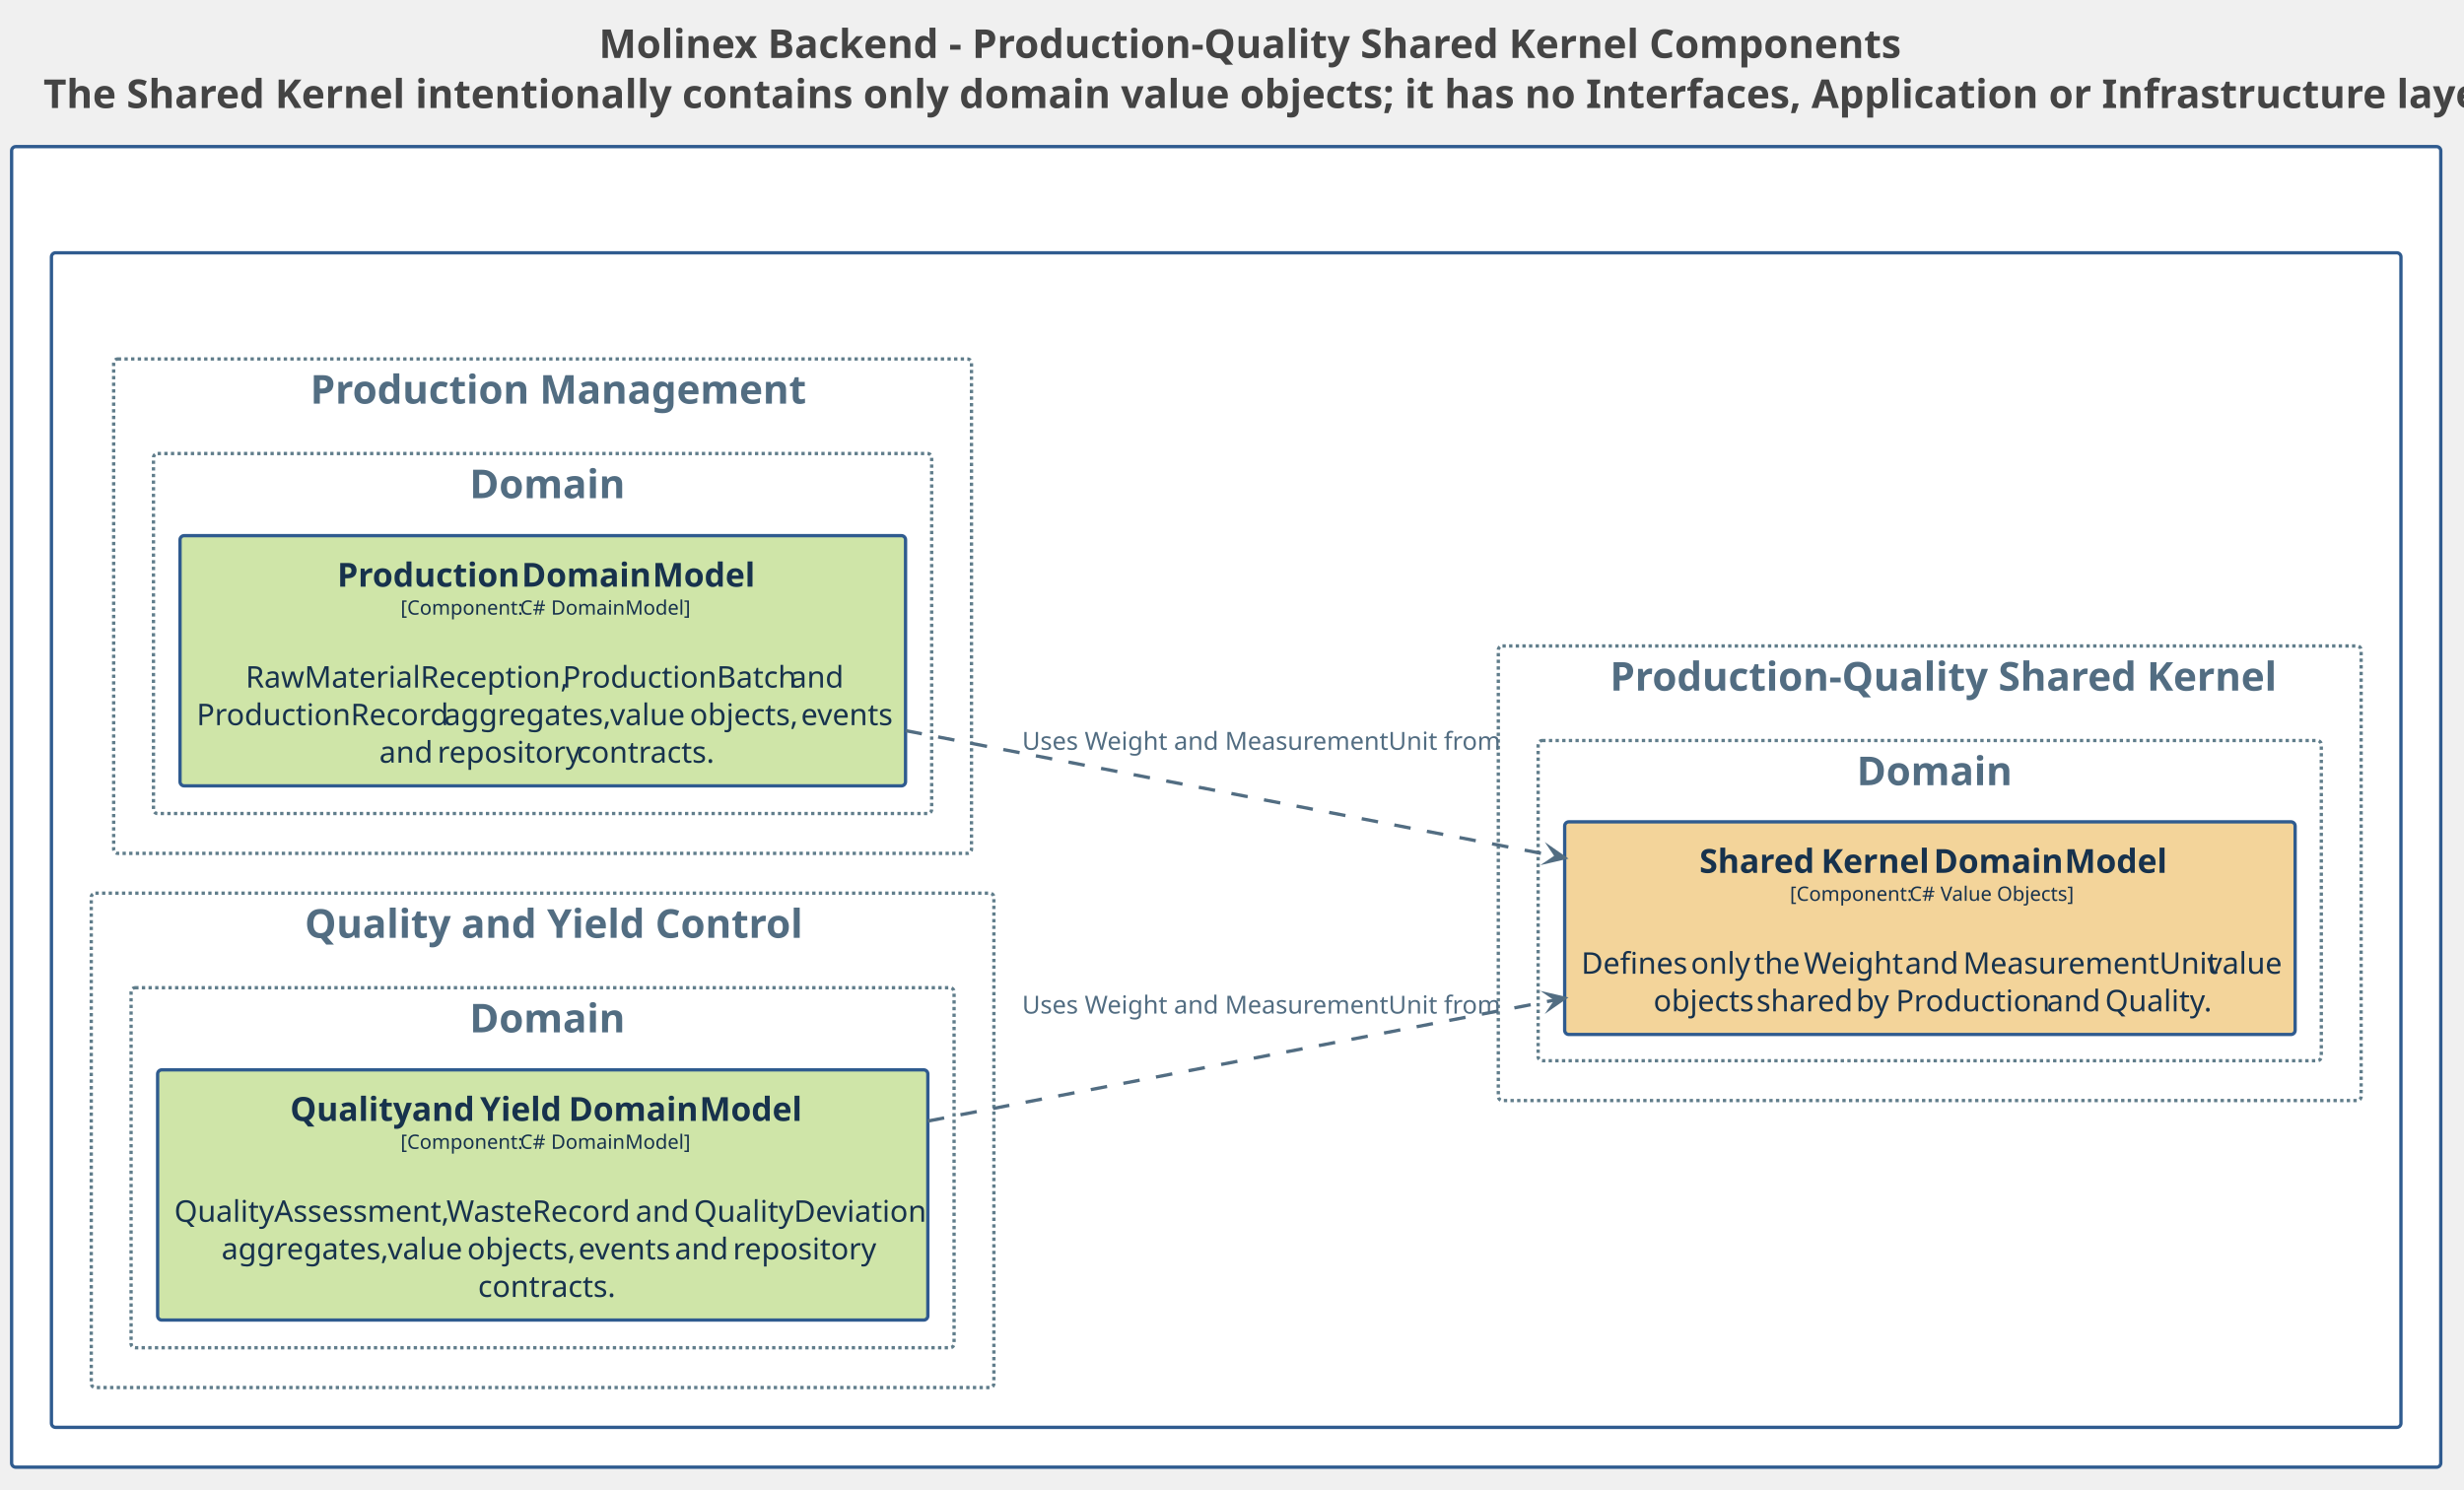
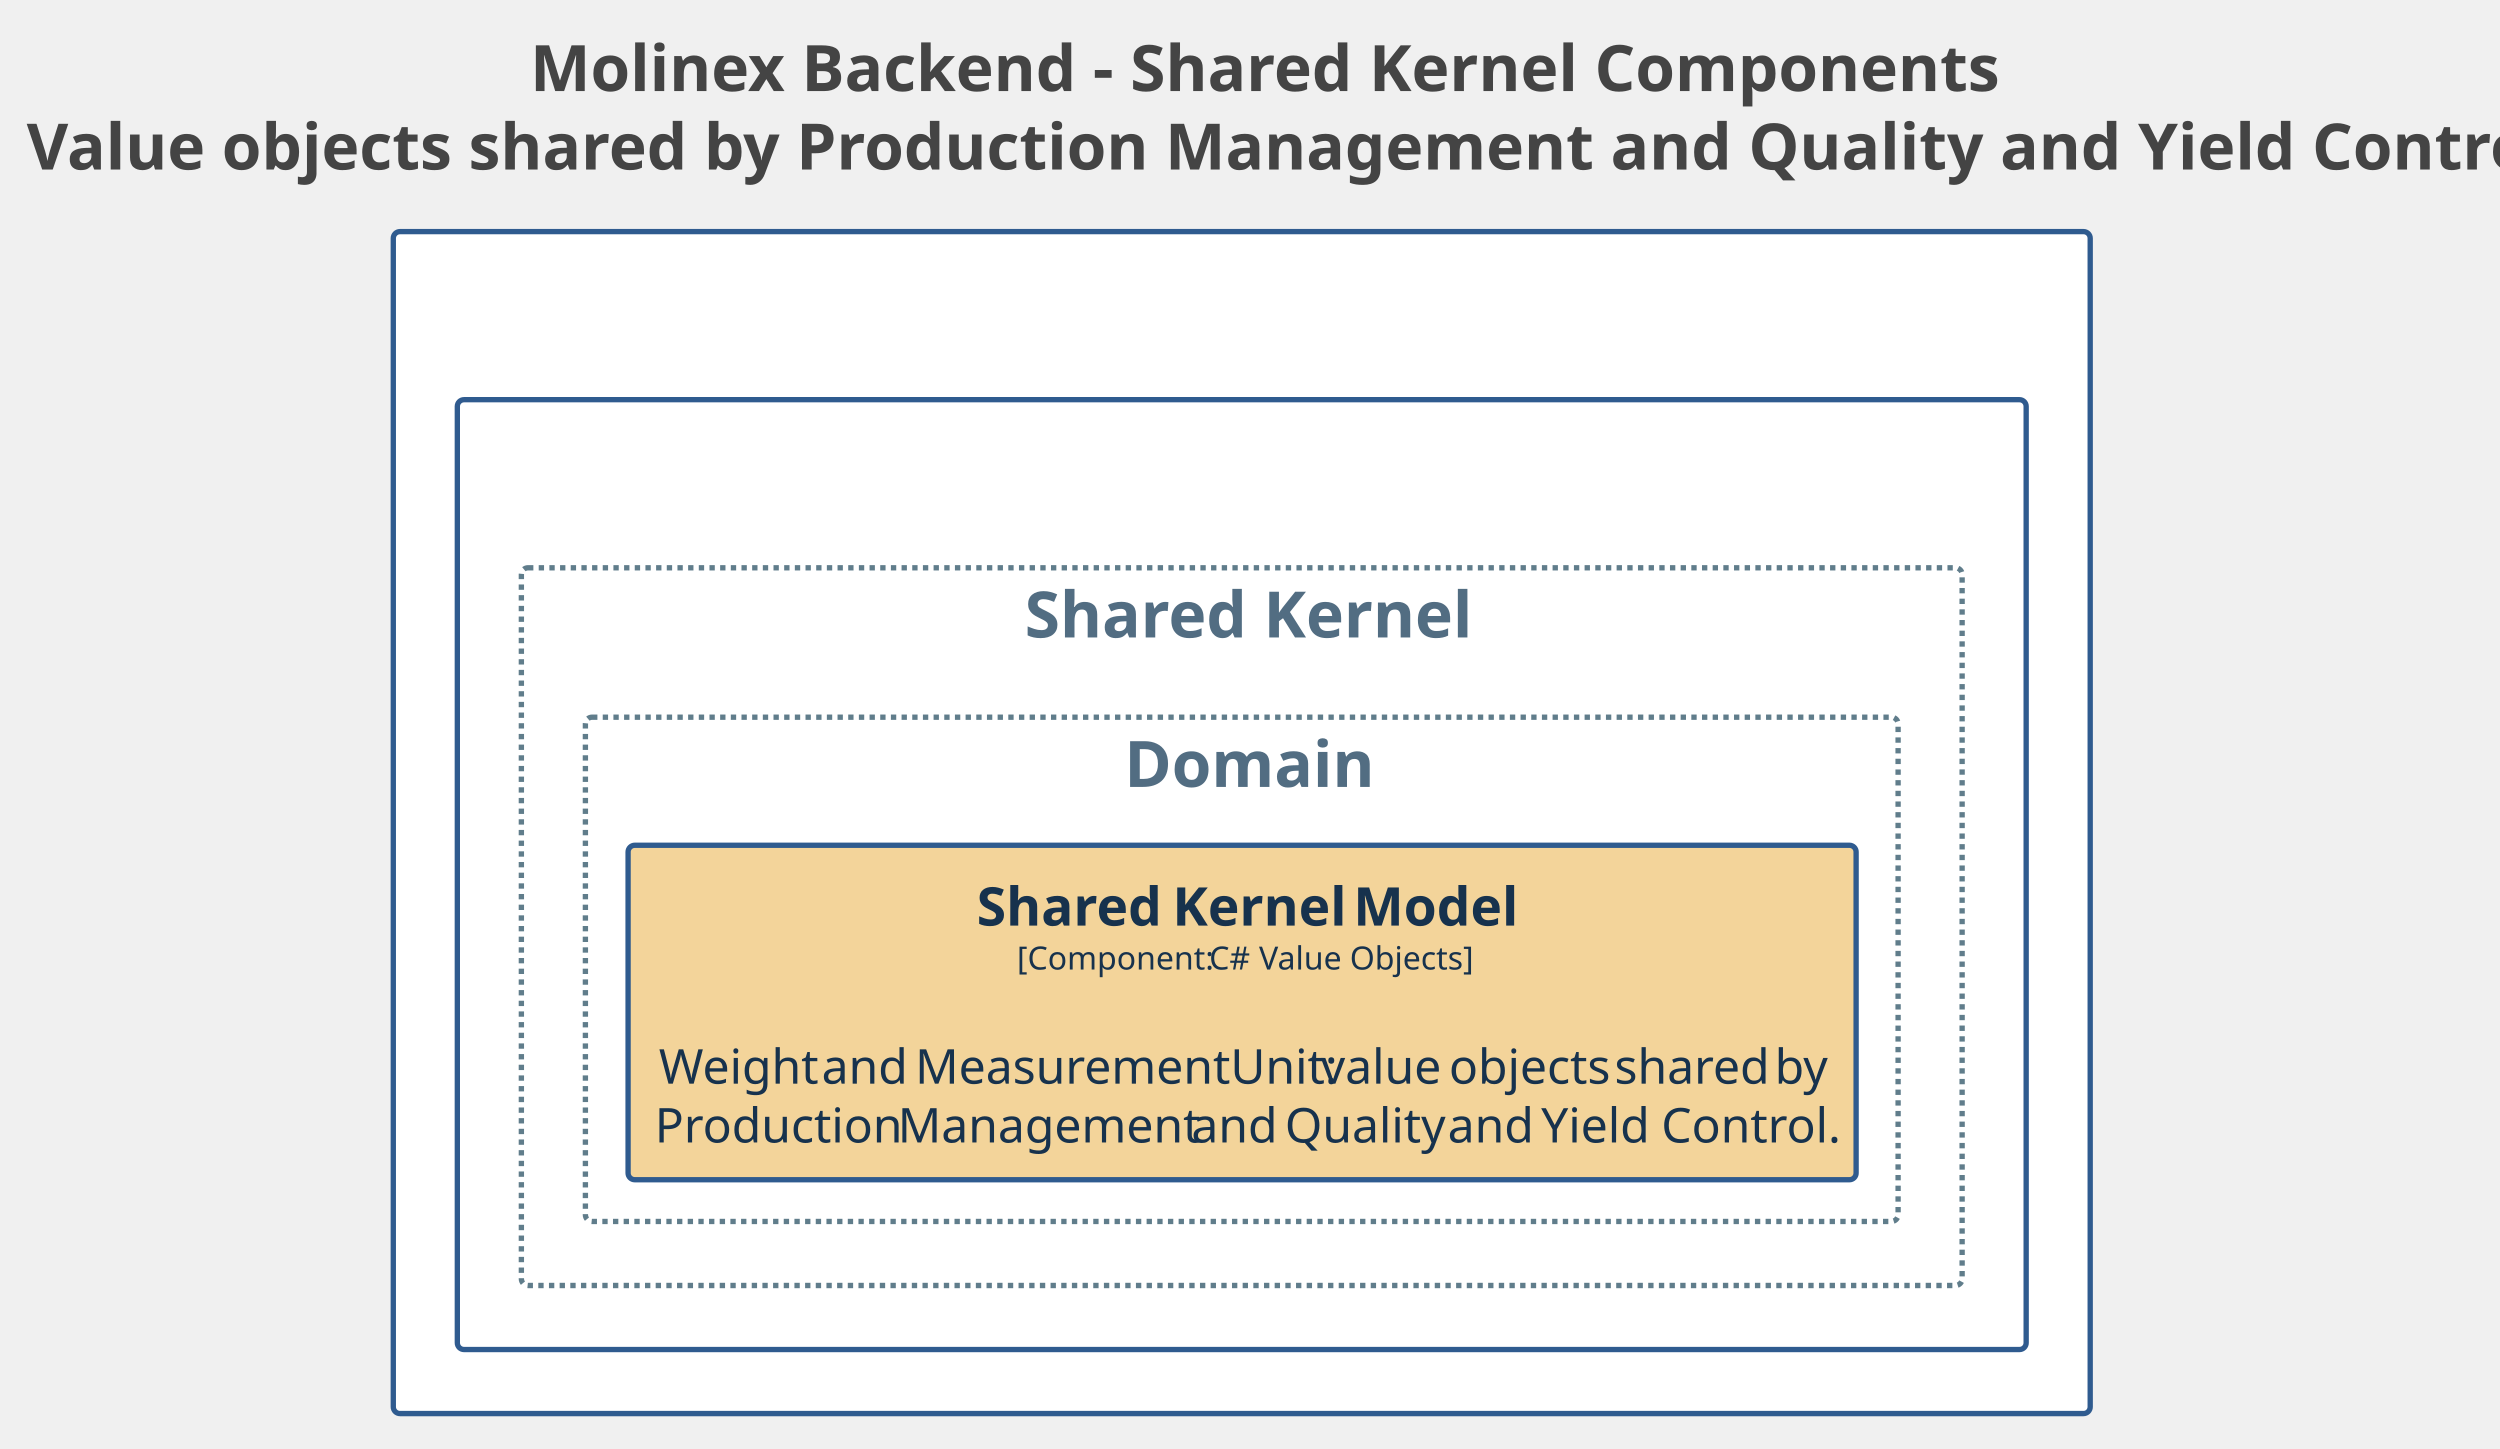
- <svg xmlns="http://www.w3.org/2000/svg" version="1.1" data-diagram-type="DESCRIPTION" style="width:1485px;height:898px;background:#FFFFFF;" width="1485px" height="898px" viewBox="0 0 1485 898" zoomAndPan="magnify" preserveAspectRatio="none" contentStyleType="text/css">
+ <svg xmlns="http://www.w3.org/2000/svg" version="1.1" data-diagram-type="DESCRIPTION" style="width:937px;height:543px;background:#FFFFFF;" width="937px" height="543px" viewBox="0 0 937 543" zoomAndPan="magnify" preserveAspectRatio="none" contentStyleType="text/css">
  <defs />
  <g font-family="sans-serif" lengthAdjust="spacing">
    <g class="title" data-source-line="1">
-       <text x="360.947" y="34.914" fill="#444" font-size="24" textLength="756.105" font-weight="700">Molinex Backend - Production-Quality Shared Kernel Components</text>
-       <text x="26.172" y="65.102" fill="#444" font-size="24" textLength="1425.656" font-weight="700">The Shared Kernel intentionally contains only domain value objects; it has no Interfaces, Application or Infrastructure layers.</text>
+       <text x="198.689" y="34.129" fill="#444" font-size="24" textLength="533.438" font-weight="700">Molinex Backend - Shared Kernel Components</text>
+       <text x="10" y="63.531" fill="#444" font-size="24" textLength="910.816" font-weight="700">Value objects shared by Production Management and Quality and Yield Control.</text>
    </g>
-     <g class="cluster" data-qualified-name="Molinex Platform.n.size.12..Software System...size." id="ent0001" data-source-line="136">
-       <rect x="7" y="88.375" width="1464" height="796" fill="#FFF" style="stroke:#2F5B8F;stroke-width:2;" rx="2.5" ry="2.5" />
-       <text x="666.49" y="109.061" fill="#FFF" font-size="18" textLength="145.02" font-weight="700">Molinex Platform</text>
-       <text x="686.652" y="125.473" fill="#FFF" font-size="12" textLength="104.695" font-weight="700">[Software System]</text>
+     <g class="cluster" data-qualified-name="Molinex Platform.n.size.12..Software System...size." id="ent0001" data-source-line="72">
+       <rect x="147.408" y="86.805" width="636" height="443" fill="#FFF" style="stroke:#2F5B8F;stroke-width:2;" rx="2.5" ry="2.5" />
+       <text x="392.898" y="106.901" fill="#FFF" font-size="18" textLength="145.02" font-weight="700">Molinex Platform</text>
+       <text x="413.061" y="122.921" fill="#FFF" font-size="12" textLength="104.695" font-weight="700">[Software System]</text>
    </g>
-     <g class="cluster" data-qualified-name="Molinex Platform.n.size.12..Software System...size..RESTful API.n.size.12..Container. C.. ASP.NET Core and Entity Framework Core...size." id="ent0002" data-source-line="137">
-       <rect x="31" y="152.375" width="1416" height="708" fill="#FFF" style="stroke:#2F5B8F;stroke-width:2;" rx="2.5" ry="2.5" />
-       <text x="686.499" y="173.061" fill="#FFF" font-size="18" textLength="105.003" font-weight="700">RESTful API</text>
-       <text x="571.308" y="189.473" fill="#FFF" font-size="12" textLength="335.385" font-weight="700">[Container: C#, ASP.NET Core and Entity Framework Core]</text>
+     <g class="cluster" data-qualified-name="Molinex Platform.n.size.12..Software System...size..RESTful API.n.size.12..Container. C.. ASP.NET Core and Entity Framework Core...size." id="ent0002" data-source-line="73">
+       <rect x="171.408" y="149.805" width="588" height="356" fill="#FFF" style="stroke:#2F5B8F;stroke-width:2;" rx="2.5" ry="2.5" />
+       <text x="412.907" y="169.901" fill="#FFF" font-size="18" textLength="105.003" font-weight="700">RESTful API</text>
+       <text x="297.716" y="185.921" fill="#FFF" font-size="12" textLength="335.385" font-weight="700">[Container: C#, ASP.NET Core and Entity Framework Core]</text>
    </g>
-     <g class="cluster" data-qualified-name="Molinex Platform.n.size.12..Software System...size..RESTful API.n.size.12..Container. C.. ASP.NET Core and Entity Framework Core...size..groupUHJvZHVjdGlvbiBNYW5hZ2VtZW50" id="ent0003" data-source-line="138">
-       <rect x="68.5" y="216.375" width="517" height="298" fill="#FFF" style="stroke:#607D8B;stroke-width:2;stroke-dasharray:2,2;" rx="2.5" ry="2.5" />
-       <text x="186.99" y="243.289" fill="#526D82" font-size="24" textLength="280.02" font-weight="700">Production Management</text>
+     <g class="cluster" data-qualified-name="Molinex Platform.n.size.12..Software System...size..RESTful API.n.size.12..Container. C.. ASP.NET Core and Entity Framework Core...size..groupU2hhcmVkIEtlcm5lbA.." id="ent0003" data-source-line="74">
+       <rect x="195.408" y="212.805" width="540" height="269" fill="#FFF" style="stroke:#607D8B;stroke-width:2;stroke-dasharray:2,2;" rx="2.5" ry="2.5" />
+       <text x="384.045" y="238.934" fill="#526D82" font-size="24" textLength="162.727" font-weight="700">Shared Kernel</text>
    </g>
-     <g class="cluster" data-qualified-name="Molinex Platform.n.size.12..Software System...size..RESTful API.n.size.12..Container. C.. ASP.NET Core and Entity Framework Core...size..groupUHJvZHVjdGlvbiBNYW5hZ2VtZW50.groupUHJvZHVjdGlvbiBNYW5hZ2VtZW50L0RvbWFpbg.." id="ent0004" data-source-line="139">
-       <rect x="92.5" y="273.375" width="469" height="217" fill="#FFF" style="stroke:#607D8B;stroke-width:2;stroke-dasharray:2,2;" rx="2.5" ry="2.5" />
-       <text x="282.996" y="300.289" fill="#526D82" font-size="24" textLength="88.008" font-weight="700">Domain</text>
+     <g class="cluster" data-qualified-name="Molinex Platform.n.size.12..Software System...size..RESTful API.n.size.12..Container. C.. ASP.NET Core and Entity Framework Core...size..groupU2hhcmVkIEtlcm5lbA...groupU2hhcmVkIEtlcm5lbC9Eb21haW4." id="ent0004" data-source-line="75">
+       <rect x="219.408" y="268.805" width="492" height="189" fill="#FFF" style="stroke:#607D8B;stroke-width:2;stroke-dasharray:2,2;" rx="2.5" ry="2.5" />
+       <text x="421.404" y="294.934" fill="#526D82" font-size="24" textLength="88.008" font-weight="700">Domain</text>
    </g>
-     <g class="cluster" data-qualified-name="Molinex Platform.n.size.12..Software System...size..RESTful API.n.size.12..Container. C.. ASP.NET Core and Entity Framework Core...size..groupUHJvZHVjdGlvbi1RdWFsaXR5IFNoYXJlZCBLZXJuZWw." id="ent0006" data-source-line="145">
-       <rect x="903" y="389.375" width="520" height="274" fill="#FFF" style="stroke:#607D8B;stroke-width:2;stroke-dasharray:2,2;" rx="2.5" ry="2.5" />
-       <text x="970.303" y="416.289" fill="#526D82" font-size="24" textLength="385.395" font-weight="700">Production-Quality Shared Kernel</text>
-     </g>
-     <g class="cluster" data-qualified-name="Molinex Platform.n.size.12..Software System...size..RESTful API.n.size.12..Container. C.. ASP.NET Core and Entity Framework Core...size..groupUHJvZHVjdGlvbi1RdWFsaXR5IFNoYXJlZCBLZXJuZWw..groupUHJvZHVjdGlvbi1RdWFsaXR5IFNoYXJlZCBLZXJuZWwvRG9tYWlu" id="ent0007" data-source-line="146">
-       <rect x="927" y="446.375" width="472" height="193" fill="#FFF" style="stroke:#607D8B;stroke-width:2;stroke-dasharray:2,2;" rx="2.5" ry="2.5" />
-       <text x="1118.996" y="473.289" fill="#526D82" font-size="24" textLength="88.008" font-weight="700">Domain</text>
-     </g>
-     <g class="cluster" data-qualified-name="Molinex Platform.n.size.12..Software System...size..RESTful API.n.size.12..Container. C.. ASP.NET Core and Entity Framework Core...size..groupUXVhbGl0eSBhbmQgWWllbGQgQ29udHJvbA.." id="ent0009" data-source-line="152">
-       <rect x="55" y="538.375" width="544" height="298" fill="#FFF" style="stroke:#607D8B;stroke-width:2;stroke-dasharray:2,2;" rx="2.5" ry="2.5" />
-       <text x="183.656" y="565.289" fill="#526D82" font-size="24" textLength="286.688" font-weight="700">Quality and Yield Control</text>
-     </g>
-     <g class="cluster" data-qualified-name="Molinex Platform.n.size.12..Software System...size..RESTful API.n.size.12..Container. C.. ASP.NET Core and Entity Framework Core...size..groupUXVhbGl0eSBhbmQgWWllbGQgQ29udHJvbA...groupUXVhbGl0eSBhbmQgWWllbGQgQ29udHJvbC9Eb21haW4." id="ent0010" data-source-line="153">
-       <rect x="79" y="595.375" width="496" height="217" fill="#FFF" style="stroke:#607D8B;stroke-width:2;stroke-dasharray:2,2;" rx="2.5" ry="2.5" />
-       <text x="282.996" y="622.289" fill="#526D82" font-size="24" textLength="88.008" font-weight="700">Domain</text>
-     </g>
-     <g class="entity" data-qualified-name="Molinex Platform.n.size.12..Software System...size..RESTful API.n.size.12..Container. C.. ASP.NET Core and Entity Framework Core...size..groupUHJvZHVjdGlvbiBNYW5hZ2VtZW50.groupUHJvZHVjdGlvbiBNYW5hZ2VtZW50L0RvbWFpbg...MolinexPlatform.RESTfulAPI.ProductionDomainModel" id="ent0005" data-source-line="140">
-       <rect x="108.5" y="322.875" width="437.252" height="150.813" fill="#CFE5A8" style="stroke:#2F5B8F;stroke-width:2;" rx="2.5" ry="2.5" />
-       <text x="203.239" y="353.637" fill="#17324D" font-size="20" textLength="105.547" font-weight="700">Production</text>
-       <text x="308.786" y="353.637" fill="#17324D" font-size="20" font-weight="700"> </text>
-       <text x="314.343" y="353.637" fill="#17324D" font-size="20" textLength="73.34" font-weight="700">Domain</text>
-       <text x="387.683" y="353.637" fill="#17324D" font-size="20" font-weight="700"> </text>
-       <text x="393.239" y="353.637" fill="#17324D" font-size="20" textLength="57.773" font-weight="700">Model</text>
-       <text x="241.418" y="370.488" fill="#17324D" font-size="12" textLength="68.707">[Component:</text>
-       <text x="310.125" y="370.488" fill="#17324D" font-size="12"> </text>
-       <text x="313.459" y="370.488" fill="#17324D" font-size="12" textLength="15.34">C#</text>
-       <text x="328.799" y="370.488" fill="#17324D" font-size="12"> </text>
-       <text x="332.133" y="370.488" fill="#17324D" font-size="12" textLength="41.35">Domain</text>
-       <text x="373.482" y="370.488" fill="#17324D" font-size="12"> </text>
-       <text x="376.816" y="370.488" fill="#17324D" font-size="12" textLength="36.018">Model]</text>
-       <text x="324.625" y="391.811" fill="#17324D" font-size="18"> </text>
-       <text x="148.027" y="414.451" fill="#17324D" font-size="18" textLength="186.082">RawMaterialReception,</text>
-       <text x="334.109" y="414.451" fill="#17324D" font-size="18"> </text>
-       <text x="339.11" y="414.451" fill="#17324D" font-size="18" textLength="132.082">ProductionBatch</text>
-       <text x="471.192" y="414.451" fill="#17324D" font-size="18"> </text>
-       <text x="476.193" y="414.451" fill="#17324D" font-size="18" textLength="30.032">and</text>
-       <text x="118.5" y="437.092" fill="#17324D" font-size="18" textLength="144.079">ProductionRecord</text>
-       <text x="262.579" y="437.092" fill="#17324D" font-size="18"> </text>
-       <text x="267.58" y="437.092" fill="#17324D" font-size="18" textLength="95.071">aggregates,</text>
-       <text x="362.651" y="437.092" fill="#17324D" font-size="18"> </text>
-       <text x="367.652" y="437.092" fill="#17324D" font-size="18" textLength="43.031">value</text>
-       <text x="410.684" y="437.092" fill="#17324D" font-size="18"> </text>
-       <text x="415.685" y="437.092" fill="#17324D" font-size="18" textLength="62.033">objects,</text>
-       <text x="477.718" y="437.092" fill="#17324D" font-size="18"> </text>
-       <text x="482.719" y="437.092" fill="#17324D" font-size="18" textLength="53.033">events</text>
-       <text x="228.579" y="459.732" fill="#17324D" font-size="18" textLength="30.032">and</text>
-       <text x="258.611" y="459.732" fill="#17324D" font-size="18"> </text>
-       <text x="263.612" y="459.732" fill="#17324D" font-size="18" textLength="79.031">repository</text>
-       <text x="342.643" y="459.732" fill="#17324D" font-size="18"> </text>
-       <text x="347.644" y="459.732" fill="#17324D" font-size="18" textLength="78.029">contracts.</text>
-     </g>
-     <g class="entity" data-qualified-name="Molinex Platform.n.size.12..Software System...size..RESTful API.n.size.12..Container. C.. ASP.NET Core and Entity Framework Core...size..groupUHJvZHVjdGlvbi1RdWFsaXR5IFNoYXJlZCBLZXJuZWw..groupUHJvZHVjdGlvbi1RdWFsaXR5IFNoYXJlZCBLZXJuZWwvRG9tYWlu.MolinexPlatform.RESTfulAPI.SharedKernelDomainModel" id="ent0008" data-source-line="147">
-       <rect x="943" y="495.375" width="440.223" height="128.172" fill="#F3D49A" style="stroke:#2F5B8F;stroke-width:2;" rx="2.5" ry="2.5" />
-       <text x="1024.195" y="526.137" fill="#17324D" font-size="20" textLength="67.803" font-weight="700">Shared</text>
-       <text x="1091.998" y="526.137" fill="#17324D" font-size="20" font-weight="700"> </text>
-       <text x="1097.555" y="526.137" fill="#17324D" font-size="20" textLength="62.246" font-weight="700">Kernel</text>
-       <text x="1159.801" y="526.137" fill="#17324D" font-size="20" font-weight="700"> </text>
-       <text x="1165.357" y="526.137" fill="#17324D" font-size="20" textLength="73.34" font-weight="700">Domain</text>
-       <text x="1238.697" y="526.137" fill="#17324D" font-size="20" font-weight="700"> </text>
-       <text x="1244.254" y="526.137" fill="#17324D" font-size="20" textLength="57.773" font-weight="700">Model</text>
-       <text x="1078.733" y="542.988" fill="#17324D" font-size="12" textLength="68.707">[Component:</text>
-       <text x="1147.44" y="542.988" fill="#17324D" font-size="12"> </text>
-       <text x="1150.774" y="542.988" fill="#17324D" font-size="12" textLength="15.34">C#</text>
-       <text x="1166.114" y="542.988" fill="#17324D" font-size="12"> </text>
-       <text x="1169.448" y="542.988" fill="#17324D" font-size="12" textLength="30.691">Value</text>
-       <text x="1200.14" y="542.988" fill="#17324D" font-size="12"> </text>
-       <text x="1203.474" y="542.988" fill="#17324D" font-size="12" textLength="44.016">Objects]</text>
-       <text x="1160.611" y="564.311" fill="#17324D" font-size="18"> </text>
-       <text x="953" y="586.951" fill="#17324D" font-size="18" textLength="61.031">Defines</text>
-       <text x="1014.031" y="586.951" fill="#17324D" font-size="18"> </text>
-       <text x="1019.032" y="586.951" fill="#17324D" font-size="18" textLength="33.021">only</text>
-       <text x="1052.053" y="586.951" fill="#17324D" font-size="18"> </text>
-       <text x="1057.054" y="586.951" fill="#17324D" font-size="18" textLength="25.022">the</text>
-       <text x="1082.076" y="586.951" fill="#17324D" font-size="18"> </text>
-       <text x="1087.077" y="586.951" fill="#17324D" font-size="18" textLength="56.021">Weight</text>
-       <text x="1143.099" y="586.951" fill="#17324D" font-size="18"> </text>
-       <text x="1148.1" y="586.951" fill="#17324D" font-size="18" textLength="30.032">and</text>
-       <text x="1178.132" y="586.951" fill="#17324D" font-size="18"> </text>
-       <text x="1183.133" y="586.951" fill="#17324D" font-size="18" textLength="142.058">MeasurementUnit</text>
-       <text x="1325.19" y="586.951" fill="#17324D" font-size="18"> </text>
-       <text x="1330.191" y="586.951" fill="#17324D" font-size="18" textLength="43.031">value</text>
-       <text x="996.515" y="609.592" fill="#17324D" font-size="18" textLength="57.032">objects</text>
-       <text x="1053.547" y="609.592" fill="#17324D" font-size="18"> </text>
-       <text x="1058.548" y="609.592" fill="#17324D" font-size="18" textLength="55.037">shared</text>
-       <text x="1113.585" y="609.592" fill="#17324D" font-size="18"> </text>
-       <text x="1118.586" y="609.592" fill="#17324D" font-size="18" textLength="19.011">by</text>
-       <text x="1137.597" y="609.592" fill="#17324D" font-size="18"> </text>
-       <text x="1142.598" y="609.592" fill="#17324D" font-size="18" textLength="86.054">Production</text>
-       <text x="1228.651" y="609.592" fill="#17324D" font-size="18"> </text>
-       <text x="1233.652" y="609.592" fill="#17324D" font-size="18" textLength="30.032">and</text>
-       <text x="1263.685" y="609.592" fill="#17324D" font-size="18"> </text>
-       <text x="1268.686" y="609.592" fill="#17324D" font-size="18" textLength="61.022">Quality.</text>
-     </g>
-     <g class="entity" data-qualified-name="Molinex Platform.n.size.12..Software System...size..RESTful API.n.size.12..Container. C.. ASP.NET Core and Entity Framework Core...size..groupUXVhbGl0eSBhbmQgWWllbGQgQ29udHJvbA...groupUXVhbGl0eSBhbmQgWWllbGQgQ29udHJvbC9Eb21haW4..MolinexPlatform.RESTfulAPI.QualityandYieldDomainModel" id="ent0011" data-source-line="154">
-       <rect x="95" y="644.875" width="464.19" height="150.813" fill="#CFE5A8" style="stroke:#2F5B8F;stroke-width:2;" rx="2.5" ry="2.5" />
-       <text x="174.854" y="675.637" fill="#17324D" font-size="20" textLength="67.793" font-weight="700">Quality</text>
-       <text x="242.647" y="675.637" fill="#17324D" font-size="20" font-weight="700"> </text>
-       <text x="248.204" y="675.637" fill="#17324D" font-size="20" textLength="35.557" font-weight="700">and</text>
-       <text x="283.76" y="675.637" fill="#17324D" font-size="20" font-weight="700"> </text>
-       <text x="289.317" y="675.637" fill="#17324D" font-size="20" textLength="47.793" font-weight="700">Yield</text>
-       <text x="337.11" y="675.637" fill="#17324D" font-size="20" font-weight="700"> </text>
-       <text x="342.667" y="675.637" fill="#17324D" font-size="20" textLength="73.34" font-weight="700">Domain</text>
-       <text x="416.006" y="675.637" fill="#17324D" font-size="20" font-weight="700"> </text>
-       <text x="421.563" y="675.637" fill="#17324D" font-size="20" textLength="57.773" font-weight="700">Model</text>
-       <text x="241.387" y="692.488" fill="#17324D" font-size="12" textLength="68.707">[Component:</text>
-       <text x="310.094" y="692.488" fill="#17324D" font-size="12"> </text>
-       <text x="313.428" y="692.488" fill="#17324D" font-size="12" textLength="15.34">C#</text>
-       <text x="328.768" y="692.488" fill="#17324D" font-size="12"> </text>
-       <text x="332.102" y="692.488" fill="#17324D" font-size="12" textLength="41.35">Domain</text>
-       <text x="373.452" y="692.488" fill="#17324D" font-size="12"> </text>
-       <text x="376.786" y="692.488" fill="#17324D" font-size="12" textLength="36.018">Model]</text>
-       <text x="324.595" y="713.811" fill="#17324D" font-size="18"> </text>
-       <text x="105" y="736.451" fill="#17324D" font-size="18" textLength="159.056">QualityAssessment,</text>
-       <text x="264.056" y="736.451" fill="#17324D" font-size="18"> </text>
-       <text x="269.057" y="736.451" fill="#17324D" font-size="18" textLength="109.037">WasteRecord</text>
-       <text x="378.094" y="736.451" fill="#17324D" font-size="18"> </text>
-       <text x="383.095" y="736.451" fill="#17324D" font-size="18" textLength="30.032">and</text>
-       <text x="413.127" y="736.451" fill="#17324D" font-size="18"> </text>
-       <text x="418.128" y="736.451" fill="#17324D" font-size="18" textLength="131.063">QualityDeviation</text>
-       <text x="133.477" y="759.092" fill="#17324D" font-size="18" textLength="95.071">aggregates,</text>
-       <text x="228.548" y="759.092" fill="#17324D" font-size="18"> </text>
-       <text x="233.549" y="759.092" fill="#17324D" font-size="18" textLength="43.031">value</text>
-       <text x="276.58" y="759.092" fill="#17324D" font-size="18"> </text>
-       <text x="281.581" y="759.092" fill="#17324D" font-size="18" textLength="62.033">objects,</text>
-       <text x="343.614" y="759.092" fill="#17324D" font-size="18"> </text>
-       <text x="348.615" y="759.092" fill="#17324D" font-size="18" textLength="53.033">events</text>
-       <text x="401.648" y="759.092" fill="#17324D" font-size="18"> </text>
-       <text x="406.649" y="759.092" fill="#17324D" font-size="18" textLength="30.032">and</text>
-       <text x="436.682" y="759.092" fill="#17324D" font-size="18"> </text>
-       <text x="441.683" y="759.092" fill="#17324D" font-size="18" textLength="79.031">repository</text>
-       <text x="288.081" y="781.732" fill="#17324D" font-size="18" textLength="78.029">contracts.</text>
-     </g>
-     <g class="link" data-entity-1="ent0005" data-entity-2="ent0008" id="lnk12" data-source-line="163" data-link-type="dependency">
-       <path d="M545.76,440.415 C668.11,464.035 815.461,492.477 938.021,516.137" style="stroke:#526D82;stroke-width:2;stroke-dasharray:10,10;" fill="none" id="MolinexPlatform.RESTfulAPI.ProductionDomainModel-to-MolinexPlatform.RESTfulAPI.SharedKernelDomainModel" />
-       <polygon points="942.93,517.085,934.851,511.452,938.021,516.137,933.335,519.307,942.93,517.085" fill="#526D82" style="stroke:#526D82;stroke-width:2;stroke-linejoin:miter;stroke-miterlimit:10;" />
-       <text x="616" y="451.946" fill="#526D82" font-size="15" textLength="270.938">Uses Weight and MeasurementUnit from</text>
-     </g>
-     <g class="link" data-entity-1="ent0011" data-entity-2="ent0008" id="lnk13" data-source-line="164" data-link-type="dependency">
-       <path d="M559.21,675.745 C679.12,652.595 819.891,625.412 938.001,602.622" style="stroke:#526D82;stroke-width:2;stroke-dasharray:10,10;" fill="none" id="MolinexPlatform.RESTfulAPI.QualityandYieldDomainModel-to-MolinexPlatform.RESTfulAPI.SharedKernelDomainModel" />
-       <polygon points="942.91,601.675,933.315,599.453,938.001,602.622,934.831,607.308,942.91,601.675" fill="#526D82" style="stroke:#526D82;stroke-width:2;stroke-linejoin:miter;stroke-miterlimit:10;" />
-       <text x="616" y="610.946" fill="#526D82" font-size="15" textLength="270.938">Uses Weight and MeasurementUnit from</text>
+     <g class="entity" data-qualified-name="Molinex Platform.n.size.12..Software System...size..RESTful API.n.size.12..Container. C.. ASP.NET Core and Entity Framework Core...size..groupU2hhcmVkIEtlcm5lbA...groupU2hhcmVkIEtlcm5lbC9Eb21haW4..MolinexPlatform.RESTfulAPI.SharedKernelModel" id="ent0005" data-source-line="76">
+       <rect x="235.408" y="316.805" width="460.262" height="125.358" fill="#F3D49A" style="stroke:#2F5B8F;stroke-width:2;" rx="2.5" ry="2.5" />
+       <text x="366.071" y="346.912" fill="#17324D" font-size="20" textLength="67.803" font-weight="700">Shared</text>
+       <text x="433.874" y="346.912" fill="#17324D" font-size="20" font-weight="700"> </text>
+       <text x="439.431" y="346.912" fill="#17324D" font-size="20" textLength="62.246" font-weight="700">Kernel</text>
+       <text x="501.677" y="346.912" fill="#17324D" font-size="20" font-weight="700"> </text>
+       <text x="507.233" y="346.912" fill="#17324D" font-size="20" textLength="57.773" font-weight="700">Model</text>
+       <text x="381.161" y="363.371" fill="#17324D" font-size="12" textLength="68.707">[Component:</text>
+       <text x="449.868" y="363.371" fill="#17324D" font-size="12"> </text>
+       <text x="453.202" y="363.371" fill="#17324D" font-size="12" textLength="15.34">C#</text>
+       <text x="468.542" y="363.371" fill="#17324D" font-size="12"> </text>
+       <text x="471.876" y="363.371" fill="#17324D" font-size="12" textLength="30.691">Value</text>
+       <text x="502.567" y="363.371" fill="#17324D" font-size="12"> </text>
+       <text x="505.901" y="363.371" fill="#17324D" font-size="12" textLength="44.016">Objects]</text>
+       <text x="463.039" y="384.104" fill="#17324D" font-size="18"> </text>
+       <text x="246.924" y="406.156" fill="#17324D" font-size="18" textLength="56.021">Weight</text>
+       <text x="302.946" y="406.156" fill="#17324D" font-size="18"> </text>
+       <text x="307.947" y="406.156" fill="#17324D" font-size="18" textLength="30.032">and</text>
+       <text x="337.979" y="406.156" fill="#17324D" font-size="18"> </text>
+       <text x="342.98" y="406.156" fill="#17324D" font-size="18" textLength="147.059">MeasurementUnit:</text>
+       <text x="490.039" y="406.156" fill="#17324D" font-size="18"> </text>
+       <text x="495.04" y="406.156" fill="#17324D" font-size="18" textLength="43.031">value</text>
+       <text x="538.071" y="406.156" fill="#17324D" font-size="18"> </text>
+       <text x="543.072" y="406.156" fill="#17324D" font-size="18" textLength="57.032">objects</text>
+       <text x="600.104" y="406.156" fill="#17324D" font-size="18"> </text>
+       <text x="605.105" y="406.156" fill="#17324D" font-size="18" textLength="55.037">shared</text>
+       <text x="660.142" y="406.156" fill="#17324D" font-size="18"> </text>
+       <text x="665.143" y="406.156" fill="#17324D" font-size="18" textLength="19.011">by</text>
+       <text x="245.408" y="428.208" fill="#17324D" font-size="18" textLength="86.054">Production</text>
+       <text x="331.462" y="428.208" fill="#17324D" font-size="18"> </text>
+       <text x="336.463" y="428.208" fill="#17324D" font-size="18" textLength="105.064">Management</text>
+       <text x="441.527" y="428.208" fill="#17324D" font-size="18"> </text>
+       <text x="446.528" y="428.208" fill="#17324D" font-size="18" textLength="30.032">and</text>
+       <text x="476.561" y="428.208" fill="#17324D" font-size="18"> </text>
+       <text x="481.562" y="428.208" fill="#17324D" font-size="18" textLength="56.021">Quality</text>
+       <text x="537.583" y="428.208" fill="#17324D" font-size="18"> </text>
+       <text x="542.584" y="428.208" fill="#17324D" font-size="18" textLength="30.032">and</text>
+       <text x="572.616" y="428.208" fill="#17324D" font-size="18"> </text>
+       <text x="577.617" y="428.208" fill="#17324D" font-size="18" textLength="40.025">Yield</text>
+       <text x="617.643" y="428.208" fill="#17324D" font-size="18"> </text>
+       <text x="622.644" y="428.208" fill="#17324D" font-size="18" textLength="63.026">Control.</text>
    </g>
  </g>
</svg>
